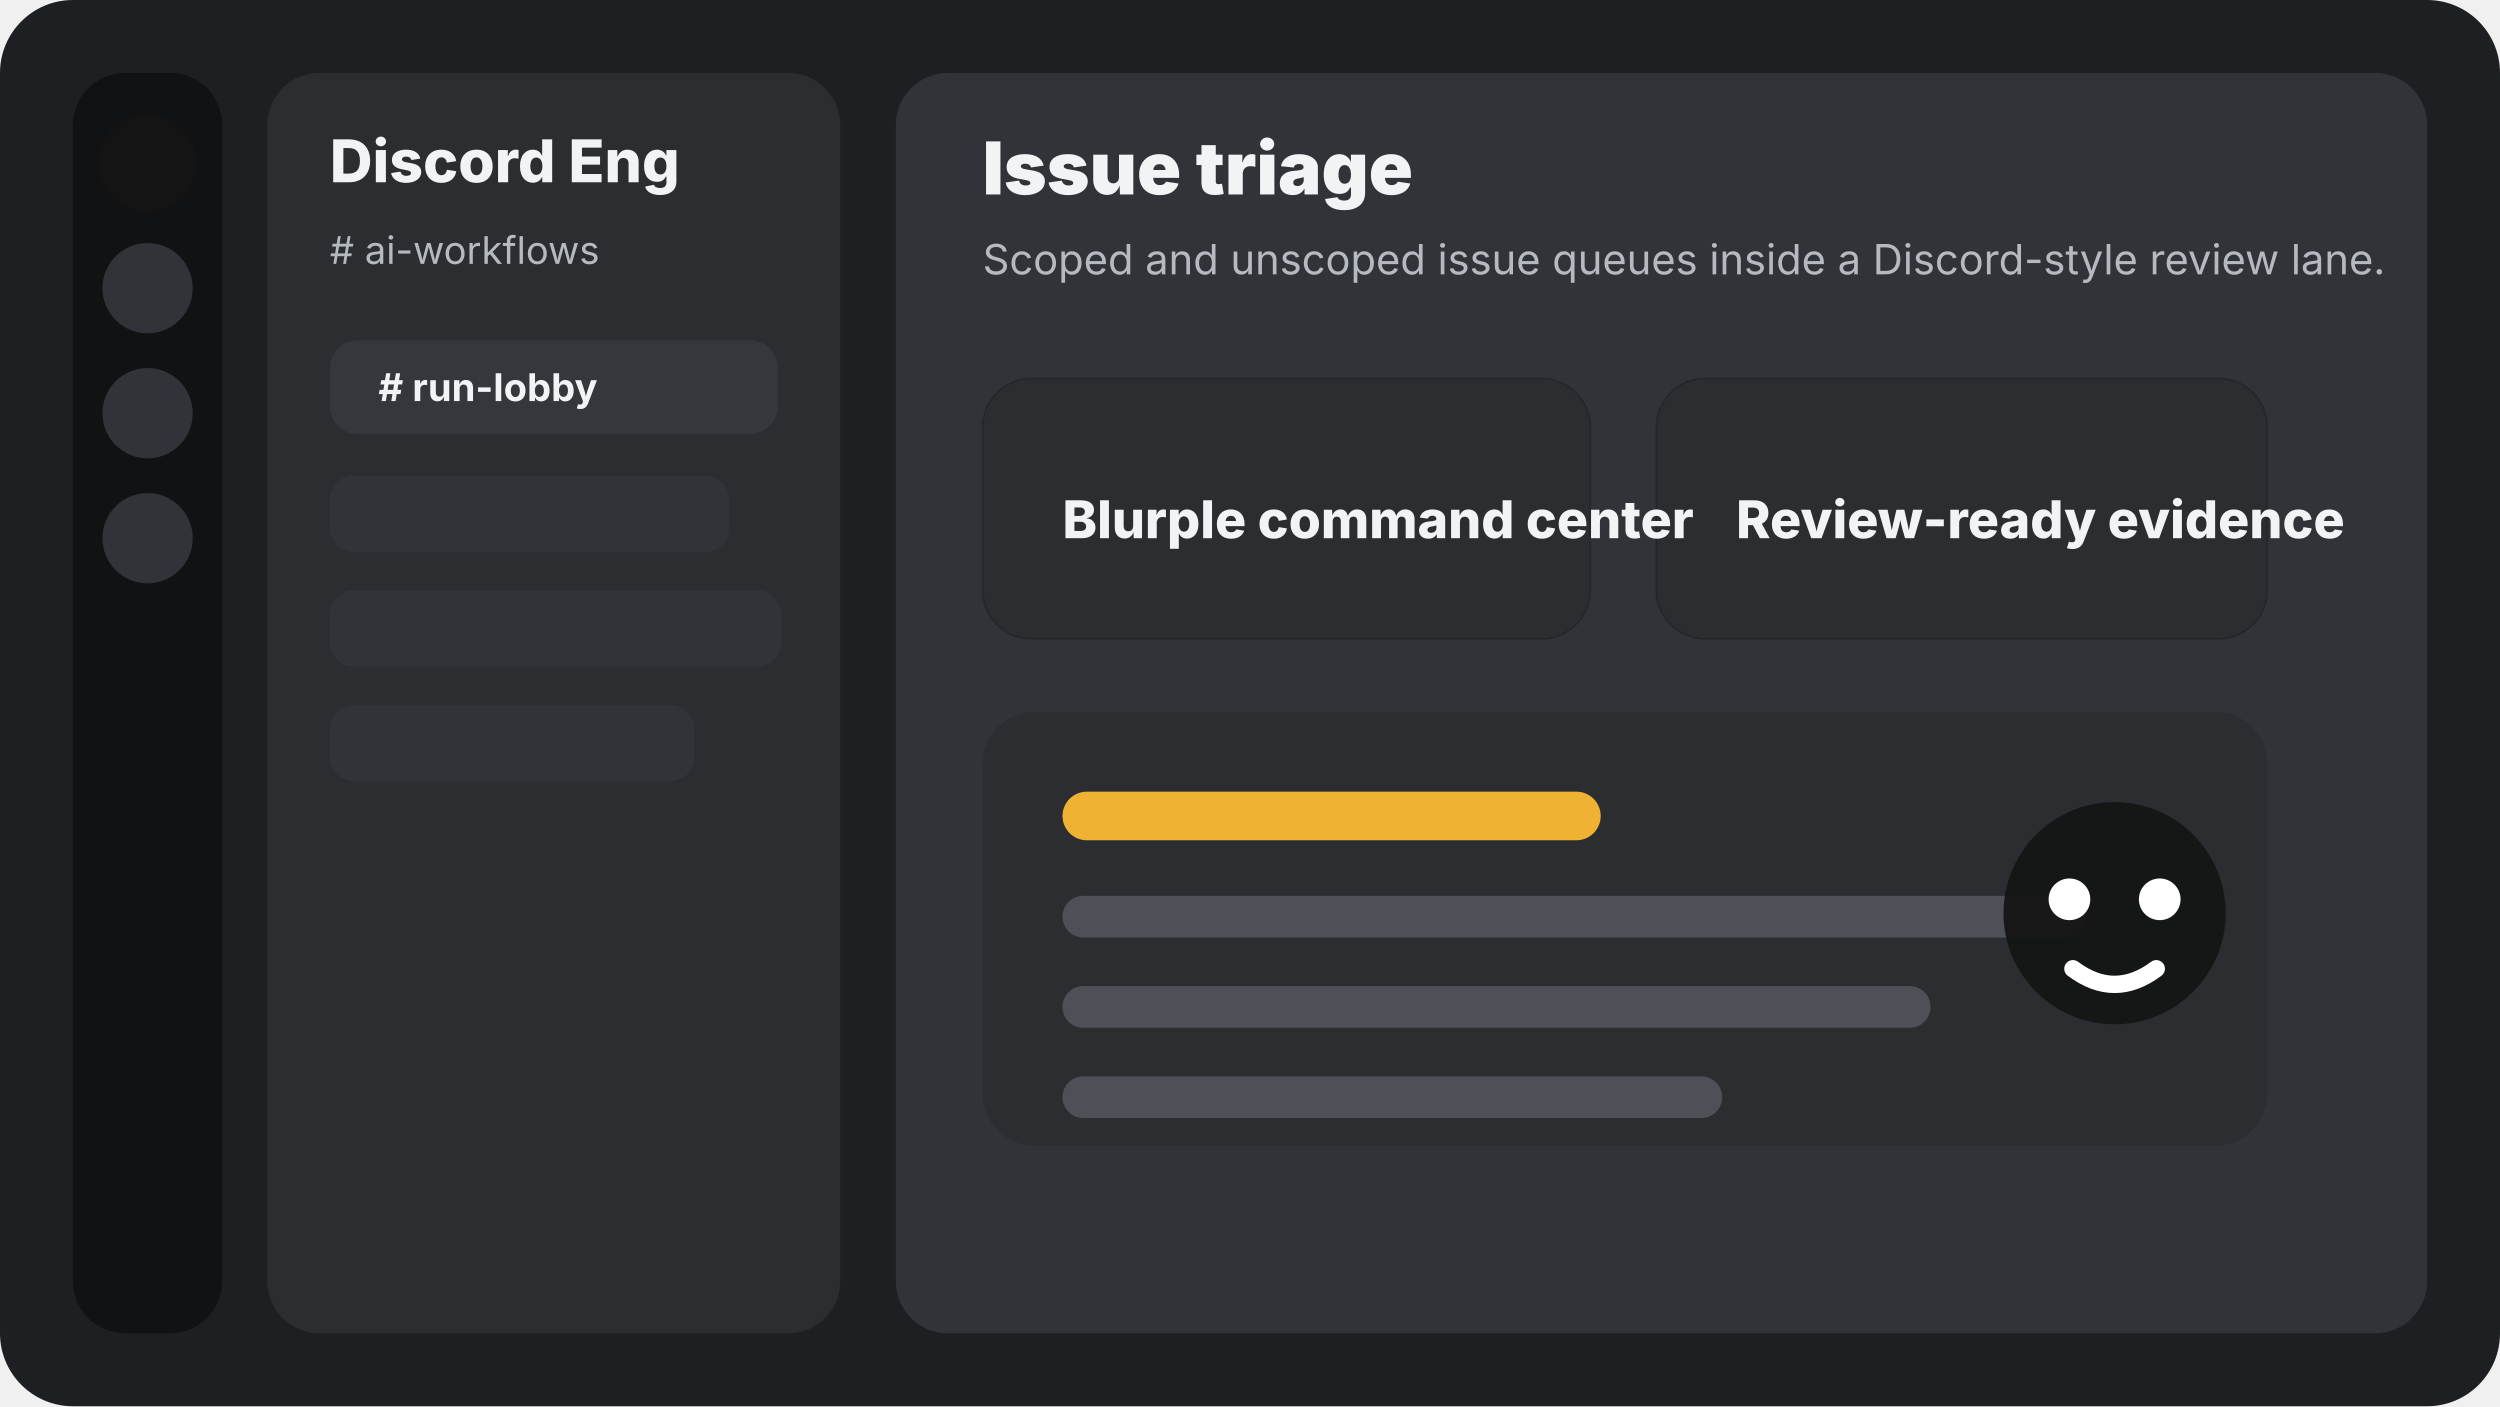
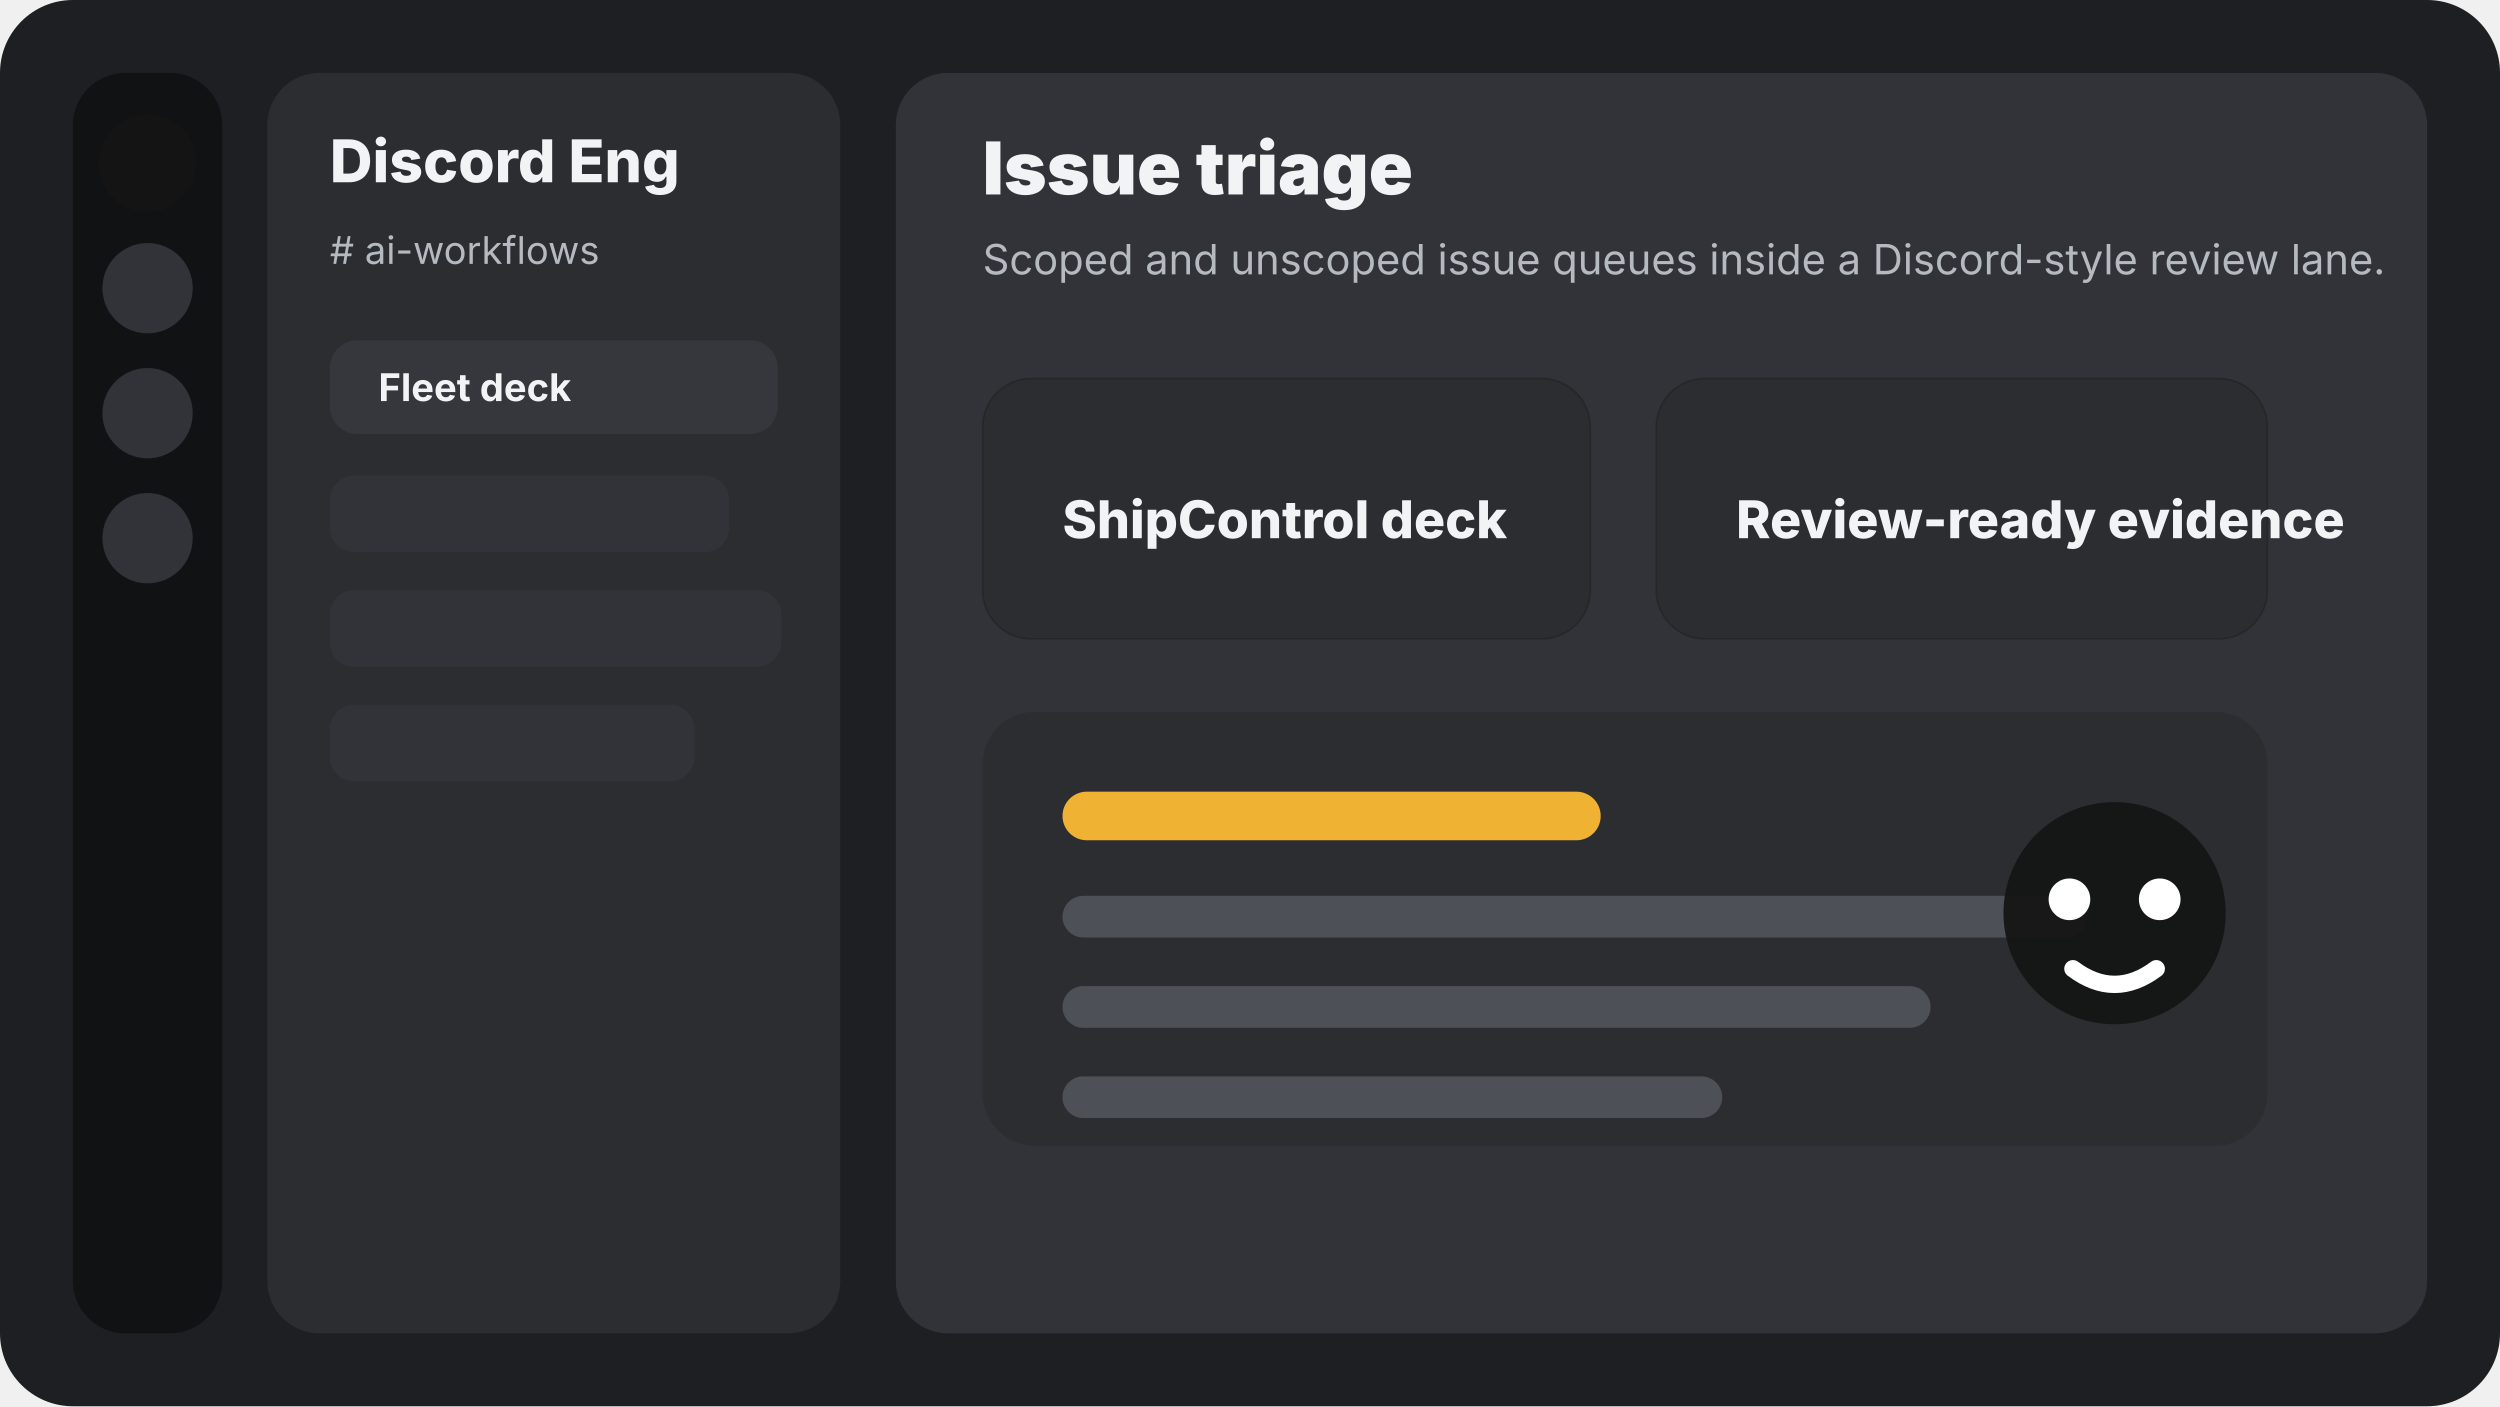
<svg xmlns="http://www.w3.org/2000/svg" viewBox="0 0 1440 810" role="img" aria-labelledby="title desc">
  <rect width="1440" height="810" rx="42" fill="#1e1f22" />
  <rect x="42" y="42" width="86" height="726" rx="30" fill="#111214" />
  <circle cx="85" cy="94" r="28" fill="#141414" />
  <circle cx="85" cy="166" r="26" fill="#313338" />
  <circle cx="85" cy="238" r="26" fill="#313338" />
  <circle cx="85" cy="310" r="26" fill="#313338" />
  <rect x="154" y="42" width="330" height="726" rx="30" fill="#2b2d31" />
  <text x="190" y="105" fill="#f2f3f5" font-family="Inter, Arial, sans-serif" font-size="34" font-weight="800">Discord Eng</text>
  <text x="190" y="152" fill="#b5bac1" font-family="Inter, Arial, sans-serif" font-size="22"># ai-workflows</text>
  <rect x="190" y="196" width="258" height="54" rx="16" fill="#35373c" />
-   <text x="218" y="231" fill="#f2f3f5" font-family="Inter, Arial, sans-serif" font-size="22" font-weight="700"># run-lobby</text>
+   <text x="218" y="231" fill="#f2f3f5" font-family="Inter, Arial, sans-serif" font-size="22" font-weight="700">Fleet deck</text>
  <rect x="190" y="274" width="230" height="44" rx="14" fill="#313338" />
  <rect x="190" y="340" width="260" height="44" rx="14" fill="#313338" />
  <rect x="190" y="406" width="210" height="44" rx="14" fill="#313338" />
  <rect x="516" y="42" width="882" height="726" rx="30" fill="#313338" />
  <text x="566" y="112" fill="#f2f3f5" font-family="Inter, Arial, sans-serif" font-size="42" font-weight="850">Issue triage</text>
  <text x="566" y="158" fill="#b5bac1" font-family="Inter, Arial, sans-serif" font-size="24">Scoped and unscoped issue queues inside a Discord-style review lane.</text>
  <rect x="566" y="218" width="350" height="150" rx="28" fill="#2b2d31" stroke="#141414" stroke-opacity=".35" />
  <rect x="954" y="218" width="352" height="150" rx="28" fill="#2b2d31" stroke="#141414" stroke-opacity=".35" />
  <rect x="566" y="410" width="740" height="250" rx="30" fill="#2b2d31" />
  <rect x="612" y="456" width="310" height="28" rx="14" fill="#f0b232" />
  <rect x="612" y="516" width="590" height="24" rx="12" fill="#4e5058" />
  <rect x="612" y="568" width="500" height="24" rx="12" fill="#4e5058" />
  <rect x="612" y="620" width="380" height="24" rx="12" fill="#4e5058" />
  <circle cx="1218" cy="526" r="64" fill="#141414" opacity=".92" />
  <circle cx="1192" cy="518" r="12" fill="#fff" />
  <circle cx="1244" cy="518" r="12" fill="#fff" />
  <path d="M1194 558c16 12 32 12 48 0" fill="none" stroke="#fff" stroke-width="10" stroke-linecap="round" />
-   <text x="612" y="310" fill="#f2f3f5" font-family="Inter, Arial, sans-serif" font-size="30" font-weight="800">Blurple command center</text>
+   <text x="612" y="310" fill="#f2f3f5" font-family="Inter, Arial, sans-serif" font-size="30" font-weight="800">ShipControl deck</text>
  <text x="1000" y="310" fill="#f2f3f5" font-family="Inter, Arial, sans-serif" font-size="30" font-weight="800">Review-ready evidence</text>
</svg>
